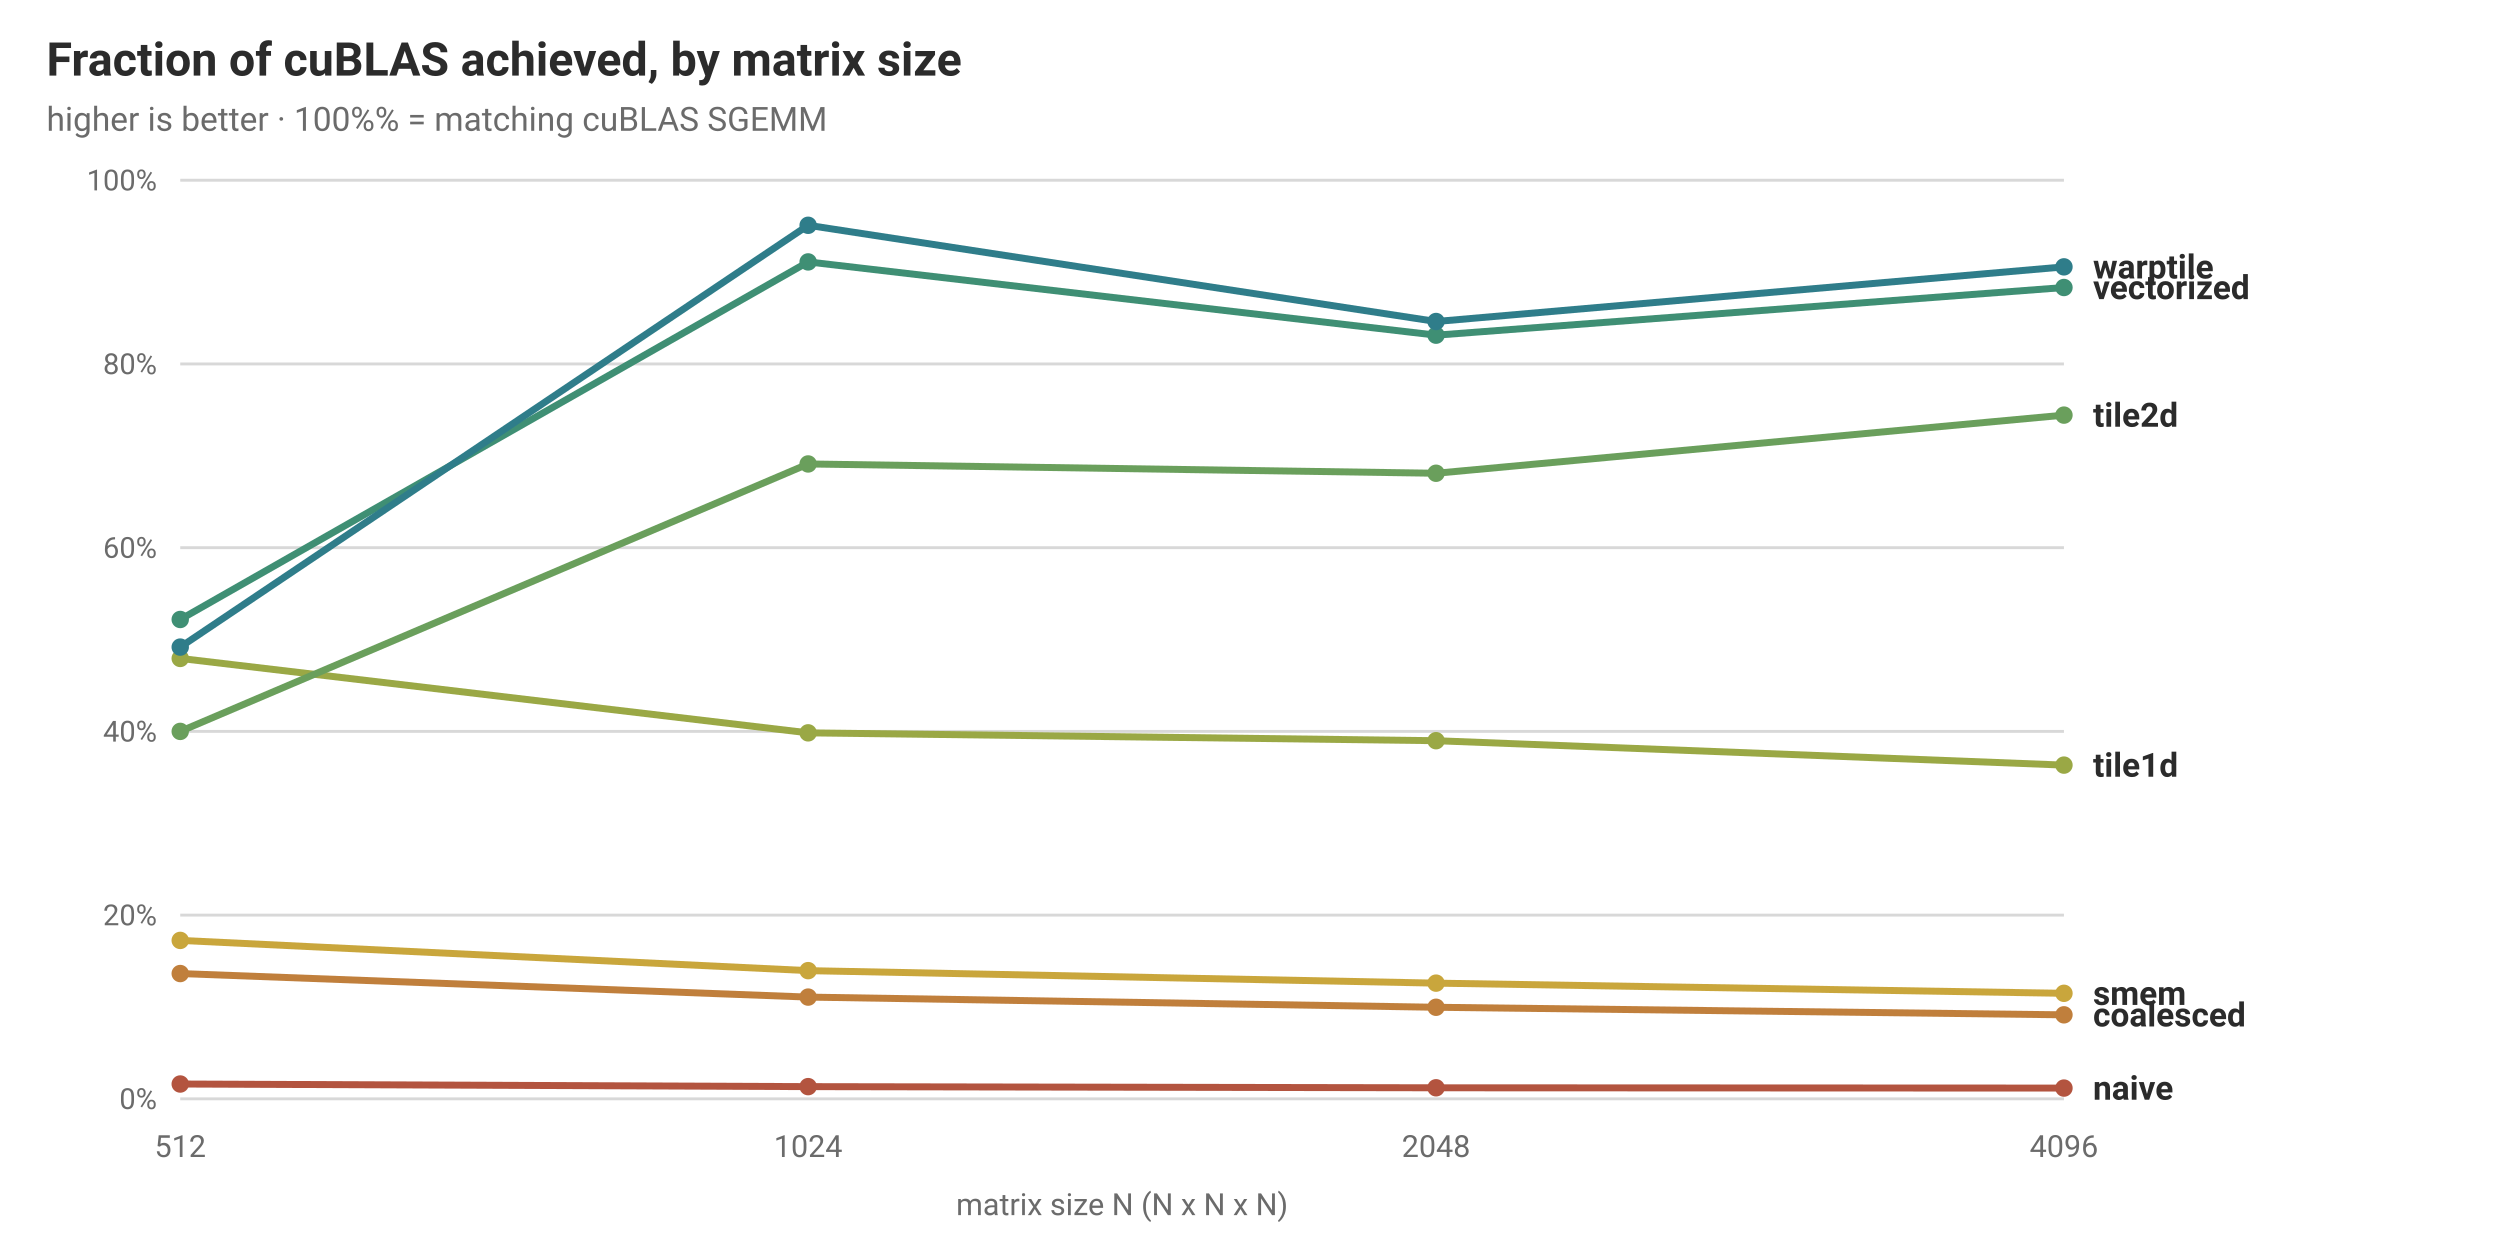
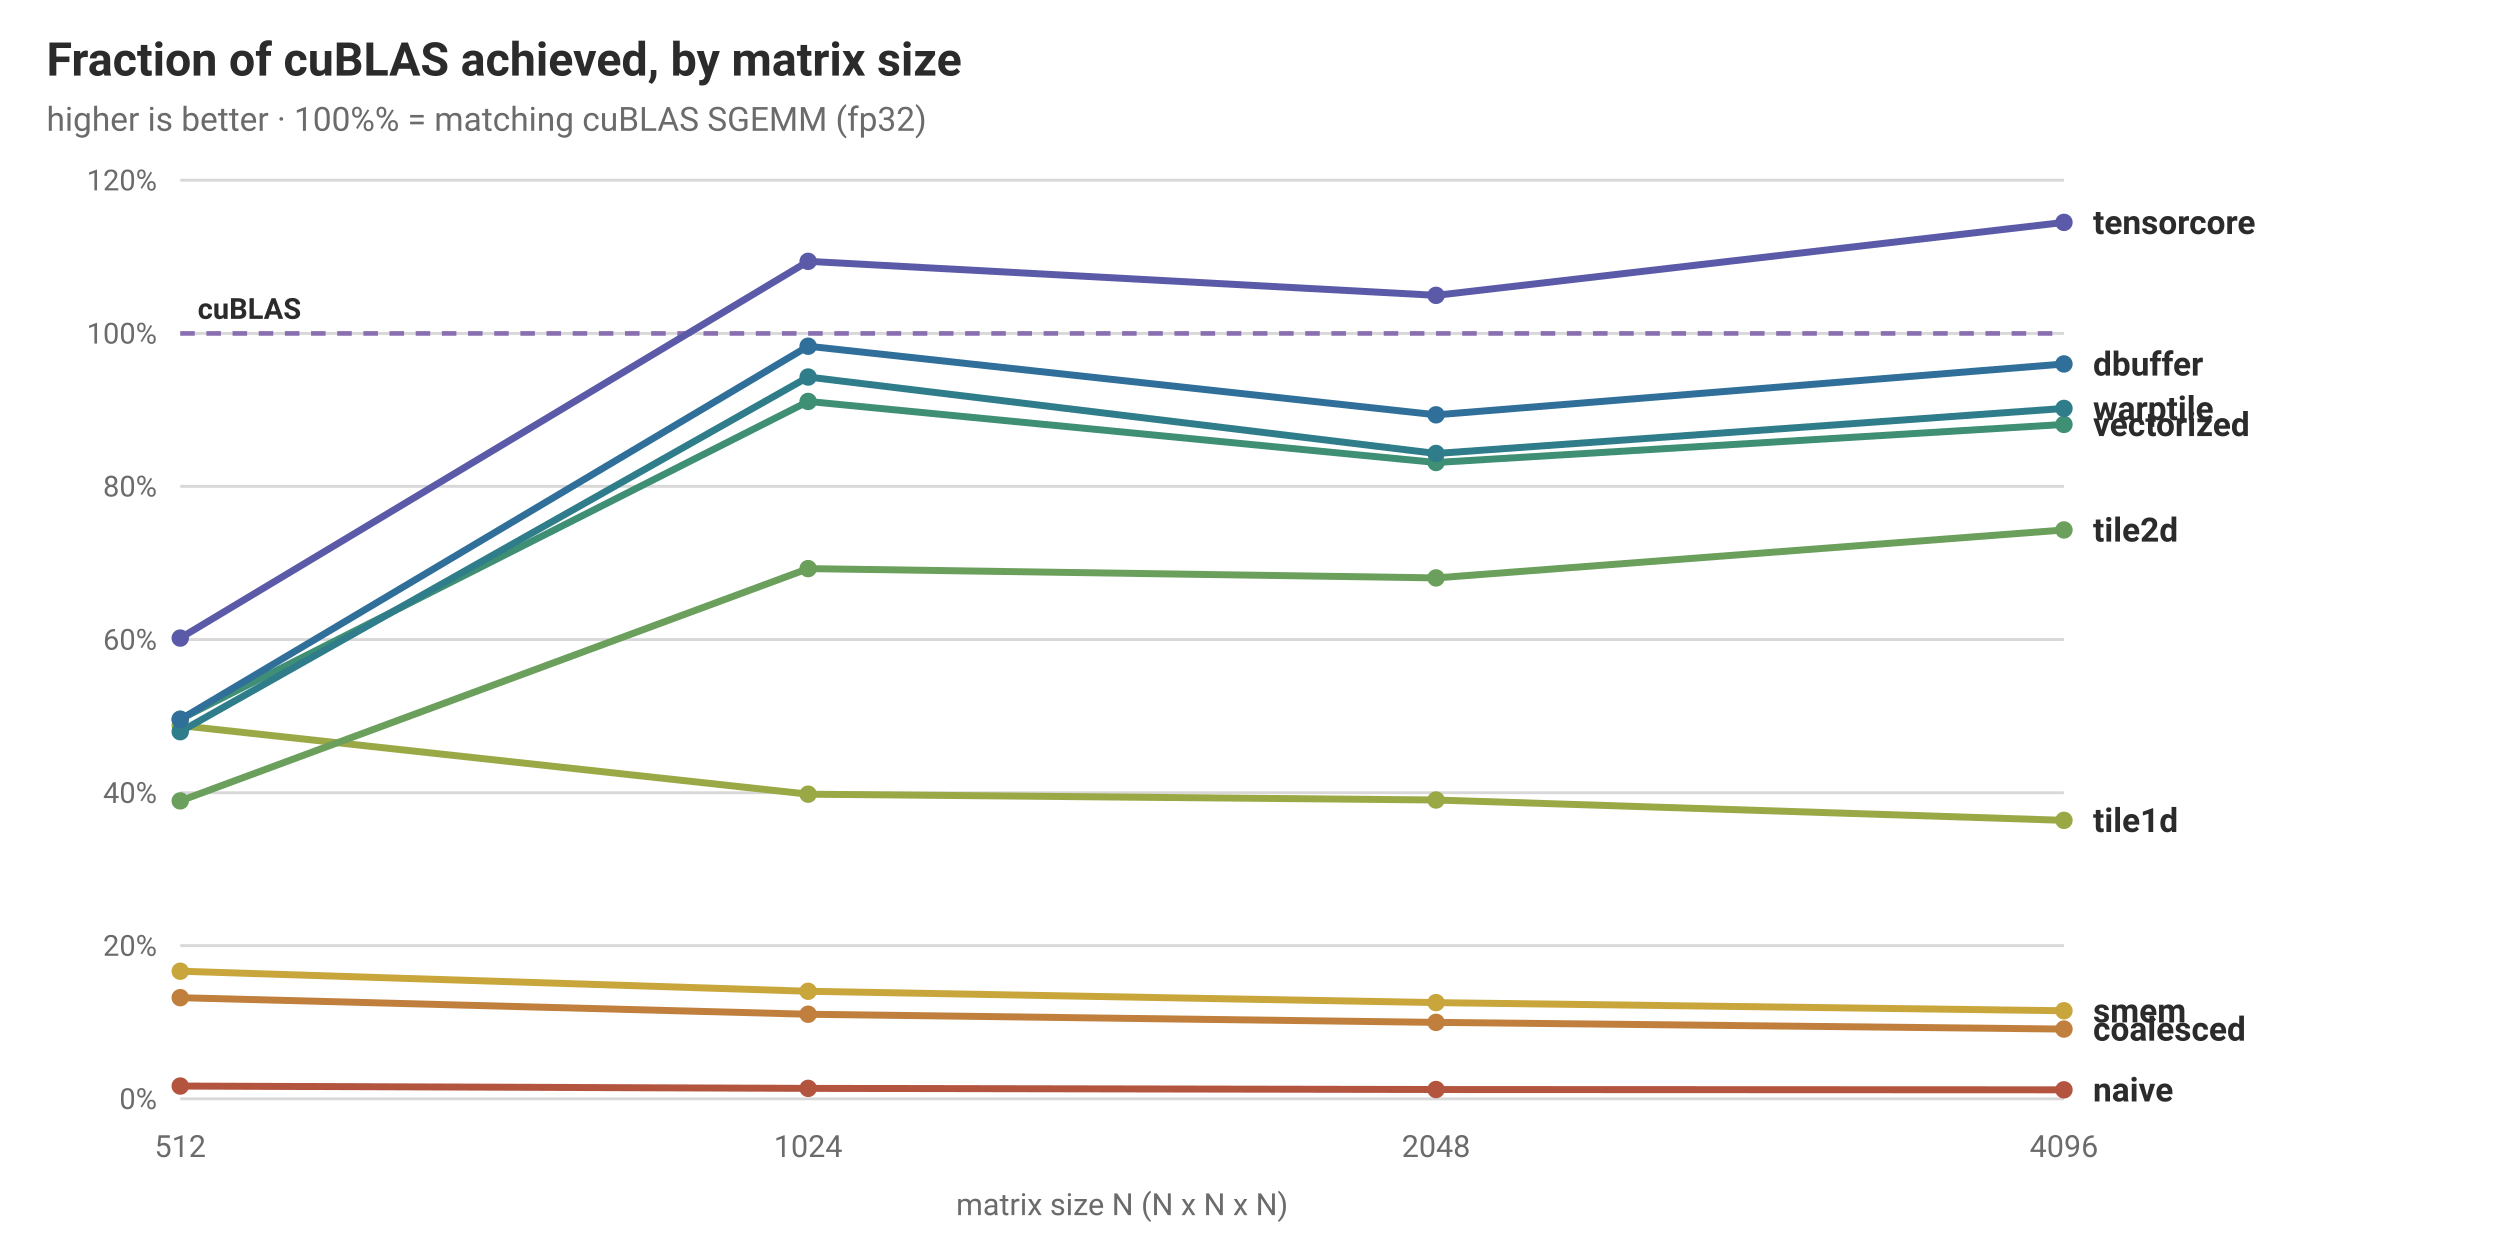
<svg xmlns="http://www.w3.org/2000/svg" viewBox="0 0 860 430" font-family="ui-sans-serif,system-ui,-apple-system,Segoe UI,Roboto,sans-serif">
  <style>text{fill:#2b2b2b}.m{fill:#6b6b6b}@media(prefers-color-scheme:dark){text{fill:#e8e8e8}.m{fill:#a8a8a8}.grid{stroke:#3a3a3a}}</style>
  <text x="16" y="26" font-size="16" font-weight="600">Fraction of cuBLAS achieved, by matrix size</text>
-   <text x="16" y="45" font-size="11.5" class="m">higher is better · 100%% = matching cuBLAS SGEMM</text>
+   <text x="16" y="45" font-size="11.5" class="m">higher is better · 100%% = matching cuBLAS SGEMM (fp32)</text>
  <line class="grid" x1="62" y1="378.0" x2="710" y2="378.0" stroke="#d8d8d8" stroke-width="1" />
  <text x="54" y="381.5" font-size="10" text-anchor="end" class="m">0%</text>
-   <line class="grid" x1="62" y1="314.8" x2="710" y2="314.8" stroke="#d8d8d8" stroke-width="1" />
-   <text x="54" y="318.3" font-size="10" text-anchor="end" class="m">20%</text>
-   <line class="grid" x1="62" y1="251.6" x2="710" y2="251.6" stroke="#d8d8d8" stroke-width="1" />
-   <text x="54" y="255.1" font-size="10" text-anchor="end" class="m">40%</text>
-   <line class="grid" x1="62" y1="188.4" x2="710" y2="188.4" stroke="#d8d8d8" stroke-width="1" />
-   <text x="54" y="191.9" font-size="10" text-anchor="end" class="m">60%</text>
-   <line class="grid" x1="62" y1="125.2" x2="710" y2="125.2" stroke="#d8d8d8" stroke-width="1" />
-   <text x="54" y="128.7" font-size="10" text-anchor="end" class="m">80%</text>
+   <line class="grid" x1="62" y1="325.3" x2="710" y2="325.3" stroke="#d8d8d8" stroke-width="1" />
+   <text x="54" y="328.8" font-size="10" text-anchor="end" class="m">20%</text>
+   <line class="grid" x1="62" y1="272.7" x2="710" y2="272.7" stroke="#d8d8d8" stroke-width="1" />
+   <text x="54" y="276.2" font-size="10" text-anchor="end" class="m">40%</text>
+   <line class="grid" x1="62" y1="220.0" x2="710" y2="220.0" stroke="#d8d8d8" stroke-width="1" />
+   <text x="54" y="223.5" font-size="10" text-anchor="end" class="m">60%</text>
+   <line class="grid" x1="62" y1="167.3" x2="710" y2="167.3" stroke="#d8d8d8" stroke-width="1" />
+   <text x="54" y="170.8" font-size="10" text-anchor="end" class="m">80%</text>
+   <line class="grid" x1="62" y1="114.7" x2="710" y2="114.7" stroke="#d8d8d8" stroke-width="1" />
+   <text x="54" y="118.2" font-size="10" text-anchor="end" class="m">100%</text>
  <line class="grid" x1="62" y1="62.0" x2="710" y2="62.0" stroke="#d8d8d8" stroke-width="1" />
-   <text x="54" y="65.5" font-size="10" text-anchor="end" class="m">100%</text>
+   <text x="54" y="65.5" font-size="10" text-anchor="end" class="m">120%</text>
  <text x="62.0" y="398" font-size="10.5" text-anchor="middle" class="m">512</text>
  <text x="278.0" y="398" font-size="10.5" text-anchor="middle" class="m">1024</text>
  <text x="494.0" y="398" font-size="10.5" text-anchor="middle" class="m">2048</text>
  <text x="710.0" y="398" font-size="10.5" text-anchor="middle" class="m">4096</text>
  <text x="386" y="418" font-size="10.5" text-anchor="middle" class="m">matrix size N (N x N x N)</text>
-   <polyline points="62.0,372.9 278.0,373.8 494.0,374.2 710.0,374.3" fill="none" stroke="#b3543f" stroke-width="2.4" stroke-linejoin="round" />
-   <circle cx="62.0" cy="372.9" r="3" fill="#b3543f" />
-   <circle cx="278.0" cy="373.8" r="3" fill="#b3543f" />
-   <circle cx="494.0" cy="374.2" r="3" fill="#b3543f" />
-   <circle cx="710.0" cy="374.3" r="3" fill="#b3543f" />
-   <text x="720" y="378.3" font-size="11.5" fill="#b3543f" font-weight="600">naive</text>
-   <polyline points="62.0,334.9 278.0,343.0 494.0,346.5 710.0,349.1" fill="none" stroke="#c07f3c" stroke-width="2.4" stroke-linejoin="round" />
-   <circle cx="62.0" cy="334.9" r="3" fill="#c07f3c" />
-   <circle cx="278.0" cy="343.0" r="3" fill="#c07f3c" />
-   <circle cx="494.0" cy="346.5" r="3" fill="#c07f3c" />
-   <circle cx="710.0" cy="349.1" r="3" fill="#c07f3c" />
-   <text x="720" y="353.1" font-size="11.5" fill="#c07f3c" font-weight="600">coalesced</text>
-   <polyline points="62.0,323.5 278.0,333.9 494.0,338.2 710.0,341.7" fill="none" stroke="#c9a63c" stroke-width="2.4" stroke-linejoin="round" />
-   <circle cx="62.0" cy="323.5" r="3" fill="#c9a63c" />
-   <circle cx="278.0" cy="333.9" r="3" fill="#c9a63c" />
-   <circle cx="494.0" cy="338.2" r="3" fill="#c9a63c" />
-   <circle cx="710.0" cy="341.7" r="3" fill="#c9a63c" />
-   <text x="720" y="345.7" font-size="11.5" fill="#c9a63c" font-weight="600">smem</text>
-   <polyline points="62.0,226.5 278.0,252.1 494.0,254.8 710.0,263.2" fill="none" stroke="#9aa845" stroke-width="2.4" stroke-linejoin="round" />
-   <circle cx="62.0" cy="226.5" r="3" fill="#9aa845" />
-   <circle cx="278.0" cy="252.1" r="3" fill="#9aa845" />
-   <circle cx="494.0" cy="254.8" r="3" fill="#9aa845" />
-   <circle cx="710.0" cy="263.2" r="3" fill="#9aa845" />
-   <text x="720" y="267.2" font-size="11.5" fill="#9aa845" font-weight="600">tile1d</text>
-   <polyline points="62.0,251.6 278.0,159.6 494.0,162.8 710.0,142.8" fill="none" stroke="#6a9f5c" stroke-width="2.4" stroke-linejoin="round" />
-   <circle cx="62.0" cy="251.6" r="3" fill="#6a9f5c" />
-   <circle cx="278.0" cy="159.6" r="3" fill="#6a9f5c" />
-   <circle cx="494.0" cy="162.8" r="3" fill="#6a9f5c" />
-   <circle cx="710.0" cy="142.8" r="3" fill="#6a9f5c" />
-   <text x="720" y="146.8" font-size="11.5" fill="#6a9f5c" font-weight="600">tile2d</text>
-   <polyline points="62.0,213.1 278.0,90.1 494.0,115.3 710.0,98.9" fill="none" stroke="#3f8f74" stroke-width="2.4" stroke-linejoin="round" />
-   <circle cx="62.0" cy="213.1" r="3" fill="#3f8f74" />
-   <circle cx="278.0" cy="90.1" r="3" fill="#3f8f74" />
-   <circle cx="494.0" cy="115.3" r="3" fill="#3f8f74" />
-   <circle cx="710.0" cy="98.9" r="3" fill="#3f8f74" />
-   <text x="720" y="102.9" font-size="11.5" fill="#3f8f74" font-weight="600">vectorized</text>
-   <polyline points="62.0,222.6 278.0,77.5 494.0,110.6 710.0,91.8" fill="none" stroke="#2f7d8a" stroke-width="2.4" stroke-linejoin="round" />
-   <circle cx="62.0" cy="222.6" r="3" fill="#2f7d8a" />
-   <circle cx="278.0" cy="77.5" r="3" fill="#2f7d8a" />
-   <circle cx="494.0" cy="110.6" r="3" fill="#2f7d8a" />
-   <circle cx="710.0" cy="91.8" r="3" fill="#2f7d8a" />
-   <text x="720" y="95.8" font-size="11.5" fill="#2f7d8a" font-weight="600">warptile</text>
+   <line x1="62" y1="114.7" x2="710" y2="114.7" stroke="#8a6fb0" stroke-width="1.6" stroke-dasharray="5,4" />
+   <text x="68" y="109.7" font-size="10" font-weight="600" fill="#8a6fb0">cuBLAS</text>
+   <polyline points="62.0,373.6 278.0,374.4 494.0,374.8 710.0,374.9" fill="none" stroke="#b3543f" stroke-width="2.4" stroke-linejoin="round" />
+   <circle cx="62.0" cy="373.6" r="3" fill="#b3543f" />
+   <circle cx="278.0" cy="374.4" r="3" fill="#b3543f" />
+   <circle cx="494.0" cy="374.8" r="3" fill="#b3543f" />
+   <circle cx="710.0" cy="374.9" r="3" fill="#b3543f" />
+   <text x="720" y="378.9" font-size="11.5" fill="#b3543f" font-weight="600">naive</text>
+   <polyline points="62.0,343.2 278.0,348.9 494.0,351.7 710.0,354.0" fill="none" stroke="#c07f3c" stroke-width="2.4" stroke-linejoin="round" />
+   <circle cx="62.0" cy="343.2" r="3" fill="#c07f3c" />
+   <circle cx="278.0" cy="348.9" r="3" fill="#c07f3c" />
+   <circle cx="494.0" cy="351.7" r="3" fill="#c07f3c" />
+   <circle cx="710.0" cy="354.0" r="3" fill="#c07f3c" />
+   <text x="720" y="358.0" font-size="11.5" fill="#c07f3c" font-weight="600">coalesced</text>
+   <polyline points="62.0,334.1 278.0,341.0 494.0,344.9 710.0,347.7" fill="none" stroke="#c9a63c" stroke-width="2.4" stroke-linejoin="round" />
+   <circle cx="62.0" cy="334.1" r="3" fill="#c9a63c" />
+   <circle cx="278.0" cy="341.0" r="3" fill="#c9a63c" />
+   <circle cx="494.0" cy="344.9" r="3" fill="#c9a63c" />
+   <circle cx="710.0" cy="347.7" r="3" fill="#c9a63c" />
+   <text x="720" y="351.7" font-size="11.5" fill="#c9a63c" font-weight="600">smem</text>
+   <polyline points="62.0,249.6 278.0,273.2 494.0,275.2 710.0,282.2" fill="none" stroke="#9aa845" stroke-width="2.4" stroke-linejoin="round" />
+   <circle cx="62.0" cy="249.6" r="3" fill="#9aa845" />
+   <circle cx="278.0" cy="273.2" r="3" fill="#9aa845" />
+   <circle cx="494.0" cy="275.2" r="3" fill="#9aa845" />
+   <circle cx="710.0" cy="282.2" r="3" fill="#9aa845" />
+   <text x="720" y="286.2" font-size="11.5" fill="#9aa845" font-weight="600">tile1d</text>
+   <polyline points="62.0,275.5 278.0,195.6 494.0,198.8 710.0,182.3" fill="none" stroke="#6a9f5c" stroke-width="2.4" stroke-linejoin="round" />
+   <circle cx="62.0" cy="275.5" r="3" fill="#6a9f5c" />
+   <circle cx="278.0" cy="195.6" r="3" fill="#6a9f5c" />
+   <circle cx="494.0" cy="198.8" r="3" fill="#6a9f5c" />
+   <circle cx="710.0" cy="182.3" r="3" fill="#6a9f5c" />
+   <text x="720" y="186.3" font-size="11.5" fill="#6a9f5c" font-weight="600">tile2d</text>
+   <polyline points="62.0,247.4 278.0,138.1 494.0,159.1 710.0,146.0" fill="none" stroke="#3f8f74" stroke-width="2.4" stroke-linejoin="round" />
+   <circle cx="62.0" cy="247.4" r="3" fill="#3f8f74" />
+   <circle cx="278.0" cy="138.1" r="3" fill="#3f8f74" />
+   <circle cx="494.0" cy="159.1" r="3" fill="#3f8f74" />
+   <circle cx="710.0" cy="146.0" r="3" fill="#3f8f74" />
+   <text x="720" y="150.0" font-size="11.5" fill="#3f8f74" font-weight="600">vectorized</text>
+   <polyline points="62.0,251.7 278.0,129.7 494.0,156.0 710.0,140.5" fill="none" stroke="#2f7d8a" stroke-width="2.4" stroke-linejoin="round" />
+   <circle cx="62.0" cy="251.7" r="3" fill="#2f7d8a" />
+   <circle cx="278.0" cy="129.7" r="3" fill="#2f7d8a" />
+   <circle cx="494.0" cy="156.0" r="3" fill="#2f7d8a" />
+   <circle cx="710.0" cy="140.5" r="3" fill="#2f7d8a" />
+   <text x="720" y="144.5" font-size="11.5" fill="#2f7d8a" font-weight="600">warptile</text>
+   <polyline points="62.0,247.5 278.0,119.1 494.0,142.7 710.0,125.2" fill="none" stroke="#2f6f9a" stroke-width="2.4" stroke-linejoin="round" />
+   <circle cx="62.0" cy="247.5" r="3" fill="#2f6f9a" />
+   <circle cx="278.0" cy="119.1" r="3" fill="#2f6f9a" />
+   <circle cx="494.0" cy="142.7" r="3" fill="#2f6f9a" />
+   <circle cx="710.0" cy="125.2" r="3" fill="#2f6f9a" />
+   <text x="720" y="129.2" font-size="11.5" fill="#2f6f9a" font-weight="600">dbuffer</text>
+   <polyline points="62.0,219.5 278.0,89.9 494.0,101.6 710.0,76.5" fill="none" stroke="#5a5aa8" stroke-width="2.4" stroke-linejoin="round" />
+   <circle cx="62.0" cy="219.5" r="3" fill="#5a5aa8" />
+   <circle cx="278.0" cy="89.9" r="3" fill="#5a5aa8" />
+   <circle cx="494.0" cy="101.6" r="3" fill="#5a5aa8" />
+   <circle cx="710.0" cy="76.5" r="3" fill="#5a5aa8" />
+   <text x="720" y="80.5" font-size="11.5" fill="#5a5aa8" font-weight="600">tensorcore</text>
</svg>
